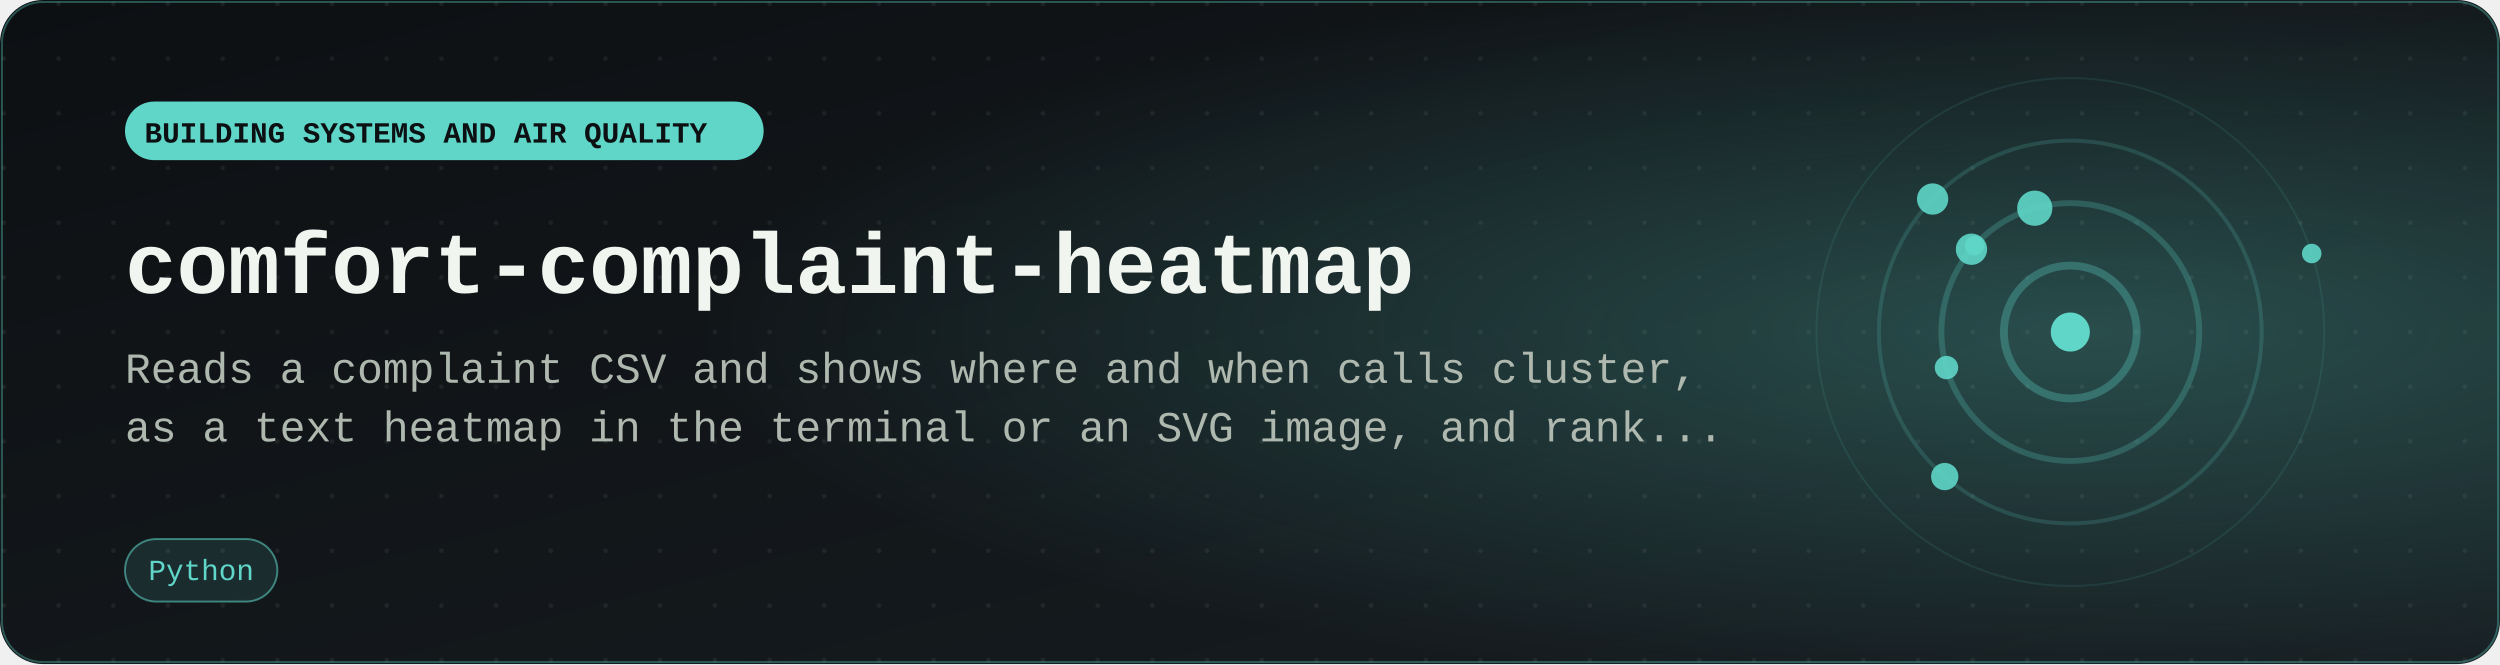
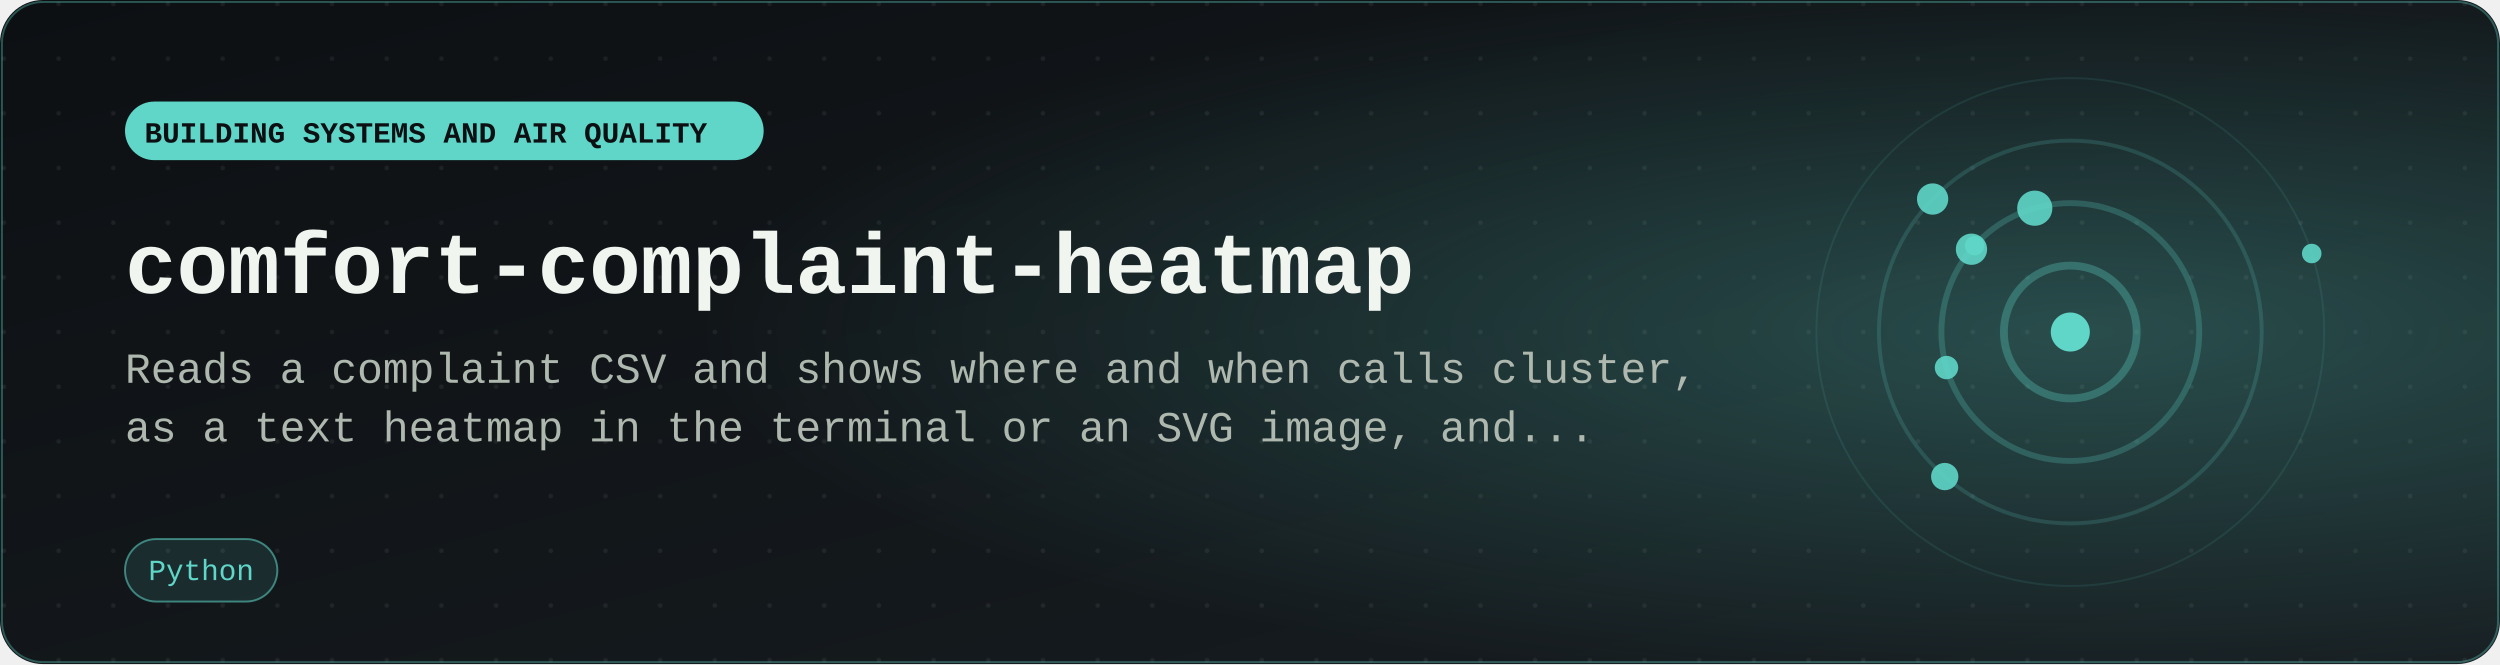
<svg xmlns="http://www.w3.org/2000/svg" viewBox="0 0 1280 340" width="1280" height="340" role="img" aria-label="comfort-complaint-heatmap: Reads a complaint CSV and shows where and when calls cluster, as a text heatmap in the terminal or an SVG image, and">
  <defs>
    <linearGradient id="bg" x1="0" y1="0" x2="1" y2="1">
      <stop offset="0" stop-color="#0d1013" />
      <stop offset="1" stop-color="#171d21" />
    </linearGradient>
    <radialGradient id="glow" cx="0.83" cy="0.5" r="0.55">
      <stop offset="0" stop-color="#5fd6c8" stop-opacity="0.28" />
      <stop offset="1" stop-color="#5fd6c8" stop-opacity="0" />
    </radialGradient>
    <pattern id="dots" width="28" height="28" patternUnits="userSpaceOnUse">
      <circle cx="2" cy="2" r="1.2" fill="#ffffff" fill-opacity="0.06" />
    </pattern>
  </defs>
  <g font-family="'JetBrains Mono','SFMono-Regular',Consolas,'Liberation Mono',monospace">
    <rect width="1280" height="340" rx="22" fill="url(#bg)" />
    <rect width="1280" height="340" rx="22" fill="url(#dots)" />
    <rect width="1280" height="340" rx="22" fill="url(#glow)" />
    <rect x="1" y="1" width="1278" height="338" rx="21" fill="none" stroke="#5fd6c8" stroke-opacity="0.35" />
    <rect x="64" y="52" width="327" height="30" rx="15" fill="#5fd6c8" />
    <text x="74" y="73" font-size="15" font-weight="700" fill="#0d1013">BUILDING SYSTEMS AND AIR QUALITY</text>
    <text x="64" y="150" font-size="44" font-weight="700" fill="#f1f5ef">comfort-complaint-heatmap</text>
    <text x="64" y="196" font-size="22" fill="#aeb8ae">Reads a complaint CSV and shows where and when calls cluster,</text>
-     <text x="64" y="226" font-size="22" fill="#aeb8ae">as a text heatmap in the terminal or an SVG image, and rank...</text>
+     <text x="64" y="226" font-size="22" fill="#aeb8ae">as a text heatmap in the terminal or an SVG image, and...</text>
    <rect x="64" y="276" width="78" height="32" rx="16" fill="#5fd6c8" fill-opacity="0.12" stroke="#5fd6c8" stroke-opacity="0.55" />
    <text x="103.0" y="297" text-anchor="middle" font-size="15" fill="#5fd6c8">Python</text>
    <circle cx="1060" cy="170" r="130" fill="none" stroke="#5fd6c8" stroke-opacity="0.10" stroke-width="1" />
    <circle cx="1060" cy="170" r="98" fill="none" stroke="#5fd6c8" stroke-opacity="0.17" stroke-width="2" />
    <circle cx="1060" cy="170" r="66" fill="none" stroke="#5fd6c8" stroke-opacity="0.24" stroke-width="3" />
    <circle cx="1060" cy="170" r="34" fill="none" stroke="#5fd6c8" stroke-opacity="0.31" stroke-width="4" />
    <circle cx="1011.0" cy="125.8" r="5" fill="#5fd6c8" fill-opacity="0.9" />
    <circle cx="1009.4" cy="127.6" r="8" fill="#5fd6c8" fill-opacity="0.9" />
    <circle cx="996.6" cy="188.2" r="6" fill="#5fd6c8" fill-opacity="0.9" />
    <circle cx="1183.6" cy="129.8" r="5" fill="#5fd6c8" fill-opacity="0.9" />
    <circle cx="989.5" cy="101.9" r="8" fill="#5fd6c8" fill-opacity="0.9" />
    <circle cx="1041.8" cy="106.6" r="9" fill="#5fd6c8" fill-opacity="0.9" />
    <circle cx="995.7" cy="244.0" r="7" fill="#5fd6c8" fill-opacity="0.9" />
    <circle cx="1060" cy="170" r="10" fill="#5fd6c8" />
  </g>
</svg>
